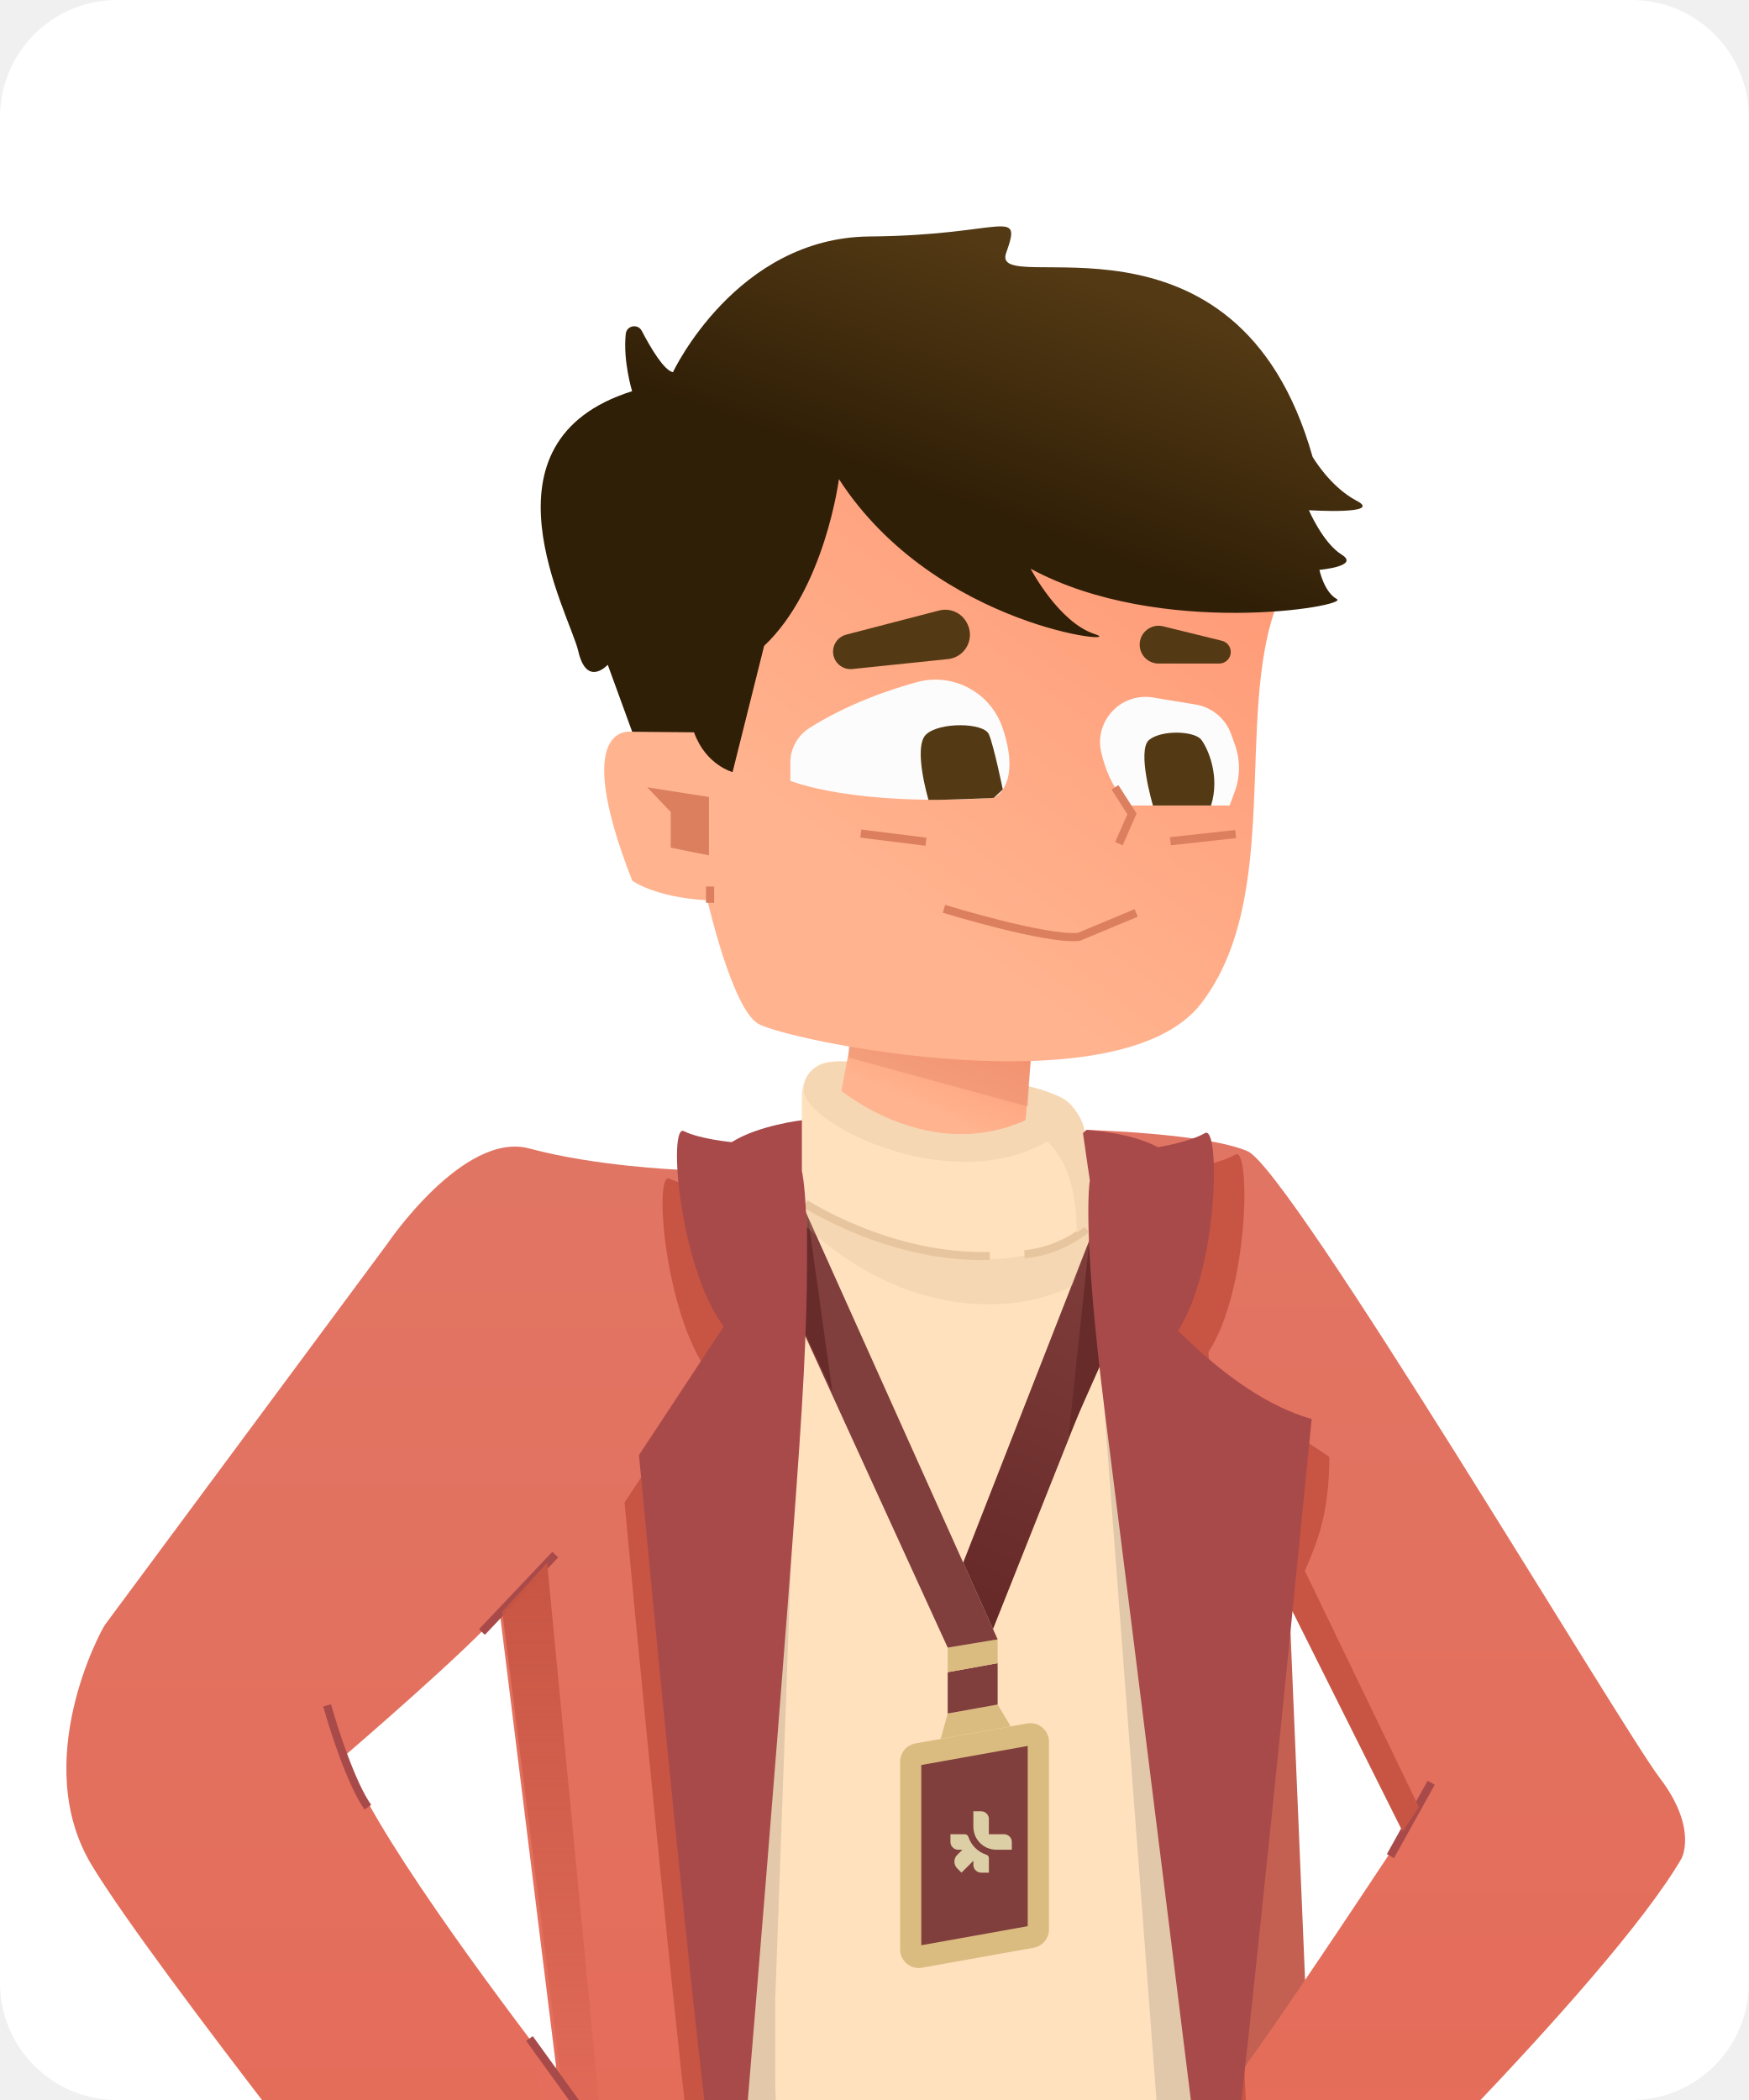
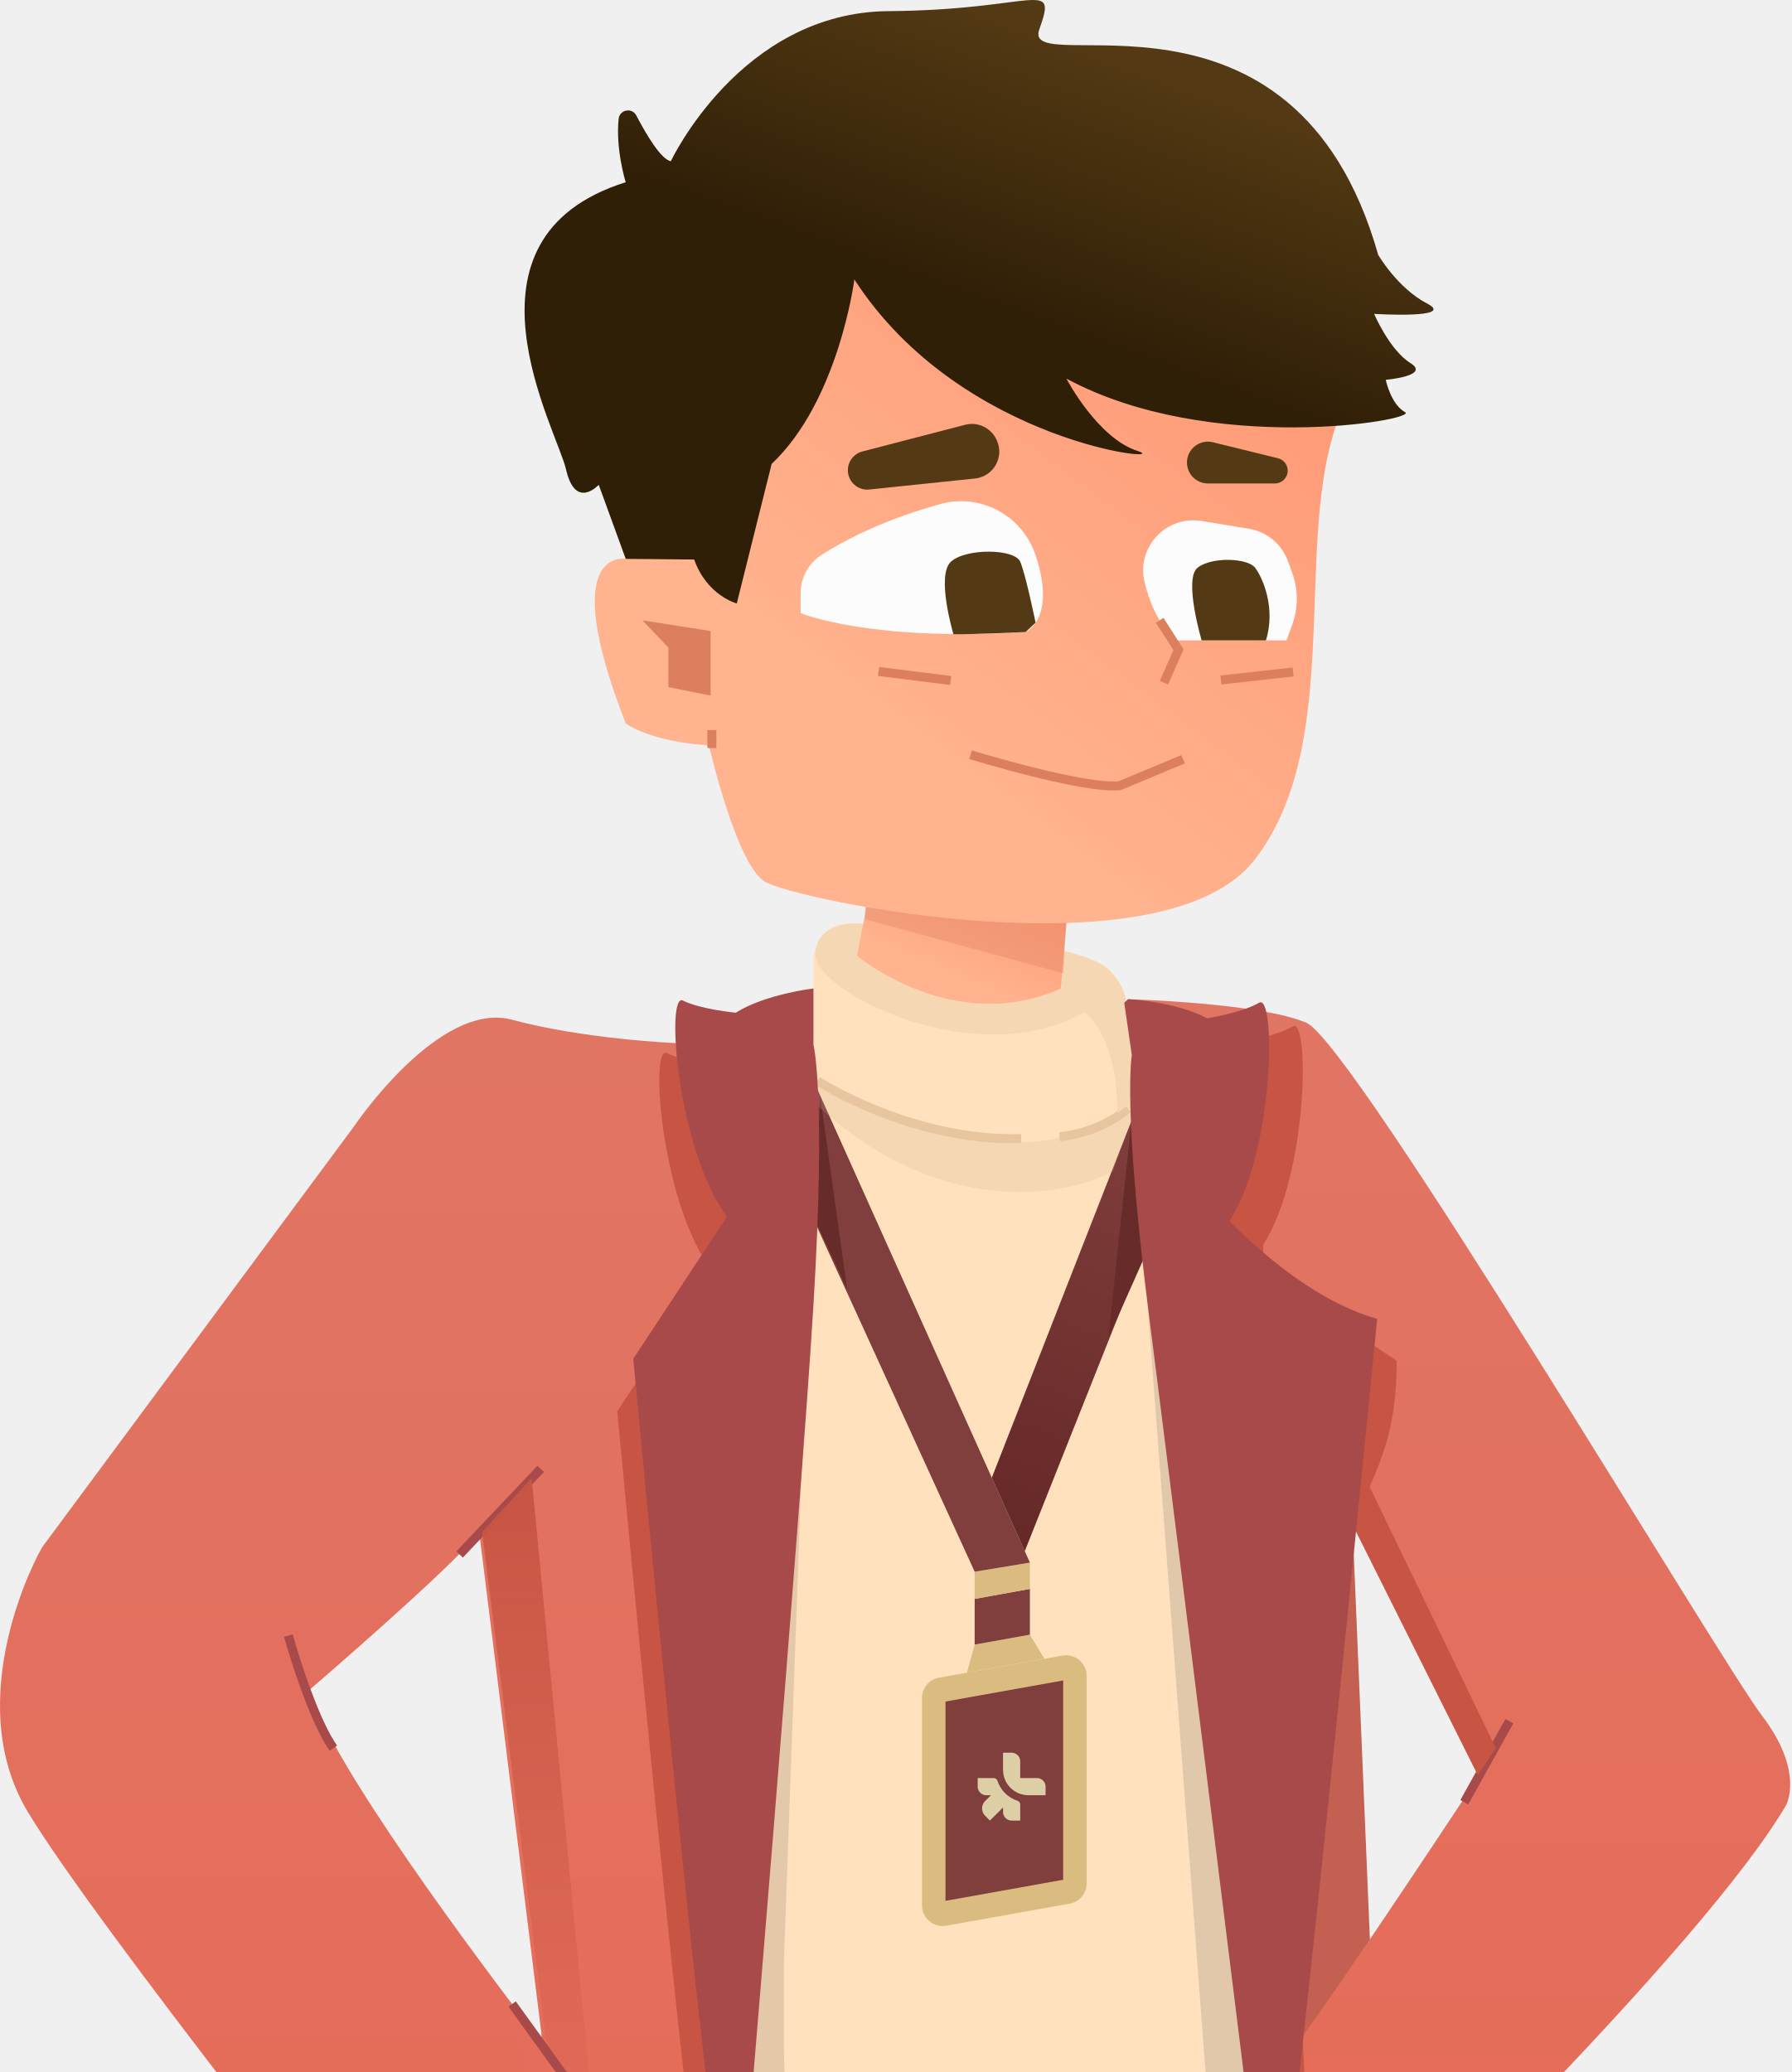
- <svg xmlns="http://www.w3.org/2000/svg" width="448" height="538" viewBox="0 0 448 538" fill="none">
-   <g clip-path="url(#clip0_126_1023)">
-     <rect width="448" height="538" rx="30" fill="white" />
-     <path d="M329.063 381.583L337.413 580.92L317.583 597.619L300.885 395.15L329.063 381.583Z" fill="#C36051" />
-     <path d="M215.47 271.898C215.47 271.898 214.2 271.884 212.357 272.077C208.075 272.525 205.409 276.489 205.409 280.794V300.035L176.709 574.12C176.709 574.12 255.108 585.245 319.001 574.12L279.154 302.498L276.813 288.118C276.277 284.825 274.2 281.999 271.08 280.817C262.595 277.601 243.326 271.768 215.47 271.919V271.898Z" fill="url(#paint0_linear_126_1023)" />
-     <path d="M264.773 498.998L236.198 504.112C233.276 504.633 230.583 502.379 230.583 499.415V451.344C230.583 449.028 232.232 447.045 234.528 446.648L263.103 441.534C266.025 441.012 268.718 443.267 268.718 446.231V494.301C268.718 496.618 267.069 498.601 264.773 498.998Z" fill="#DABC80" />
-     <path d="M263.272 493.467L236.012 498.351V452.18L263.272 447.295V493.467Z" fill="#803E3C" />
-     <path d="M240.98 445.48L242.776 438.988L255.571 436.692L258.91 442.265L240.98 445.48Z" fill="#DABC80" />
-     <path d="M242.773 438.987V428.405L255.569 426.088V436.691L242.773 438.987Z" fill="#803E3C" />
-     <path d="M242.773 428.405V422.102L255.569 419.994V426.089L242.773 428.405Z" fill="#DABC80" />
-     <path d="M255.571 419.993L203.054 303.021L200.027 328.59L242.775 422.101" fill="#803E3C" />
-     <path d="M246.741 400.331L282.079 310.014L289.427 329.238L254.381 417.343L246.741 400.331Z" fill="url(#paint1_linear_126_1023)" />
-     <path d="M259.2 471.792V473.884H255.223C255.105 473.884 254.988 473.879 254.875 473.874C254.334 473.842 253.818 473.738 253.324 473.569C253.15 473.508 252.976 473.442 252.807 473.367C252.784 473.353 252.756 473.343 252.732 473.329C251.496 472.751 250.499 471.759 249.912 470.527C249.898 470.495 249.884 470.461 249.869 470.424C249.789 470.259 249.724 470.085 249.663 469.907C249.498 469.428 249.395 468.92 249.362 468.394C249.353 468.267 249.348 468.139 249.348 468.008V464.03H251.336C251.989 464.03 252.563 464.345 252.93 464.825C253.179 465.158 253.324 465.572 253.324 466.019V469.906H257.212C257.668 469.906 258.091 470.062 258.429 470.32C258.872 470.663 259.168 471.195 259.2 471.792Z" fill="#DCCEA5" />
-     <path d="M253.326 479.76V476.055L253.327 476.055C253.327 475.642 253.06 475.28 252.667 475.153C250.492 474.449 248.771 472.736 248.063 470.565C247.936 470.173 247.574 469.907 247.162 469.907H243.474V471.895C243.474 472.544 243.789 473.122 244.273 473.489C244.602 473.738 245.015 473.883 245.462 473.883H246.557L245.21 475.208C244.253 476.15 244.246 477.691 245.194 478.642L246.308 479.759L247.455 478.612L249.35 476.713V477.771C249.35 478.228 249.505 478.651 249.768 478.984C250.13 479.455 250.699 479.76 251.338 479.76H253.326Z" fill="#DCCEA5" />
-     <path d="M192.337 576.746H207.992L207.375 575.306C201.585 561.796 198.599 547.25 198.599 532.55V512.039L205.904 309.571L202.773 305.396L192.337 365.928L181.9 572.571L192.337 576.746Z" fill="#323131" fill-opacity="0.14" />
-     <path d="M298.79 571.527L281.048 336.705H284.179L311.314 575.702L274.786 578.833L298.79 571.527Z" fill="#E2C8AA" />
-     <path d="M194.725 330.657L173.518 299.639C173.518 299.639 152.499 298.784 135.612 294.233C118.726 289.662 99.105 318.801 99.105 318.801C99.105 318.801 28.137 414.587 26.968 416.153C25.799 417.697 7.577 451.449 23.482 477.812C39.388 504.195 107.642 589.9 107.642 589.9C107.642 589.9 129.538 577.627 142.626 558.591L143.043 617.933C143.043 617.933 133.734 618.35 140.413 628.766C140.413 628.766 95.39 825.223 87.834 905C87.834 905 105.012 944.888 173.518 939.503C173.518 939.503 193.139 690.112 182.055 605.388L189.173 523.044L194.725 330.657ZM88.648 449.508C88.648 449.508 121.502 421.288 128.015 413.022L142.417 529.118V531.184C126.783 510.833 93.929 466.833 88.648 449.508Z" fill="url(#paint2_linear_126_1023)" />
-     <path d="M201.73 299.154C201.73 299.154 190.626 300.428 183.738 304.769C183.738 304.769 175.556 303.997 171.485 301.951C167.415 299.906 170.212 336.684 181.692 352.005L159.984 384.943C159.984 384.943 177.226 569.168 180.857 579L185.616 577.163C185.616 577.163 198.787 421.011 201.73 372.419C204.674 323.826 201.73 312.179 201.73 312.179V299.134V299.154Z" fill="#C85543" />
-     <path d="M83.799 436.896C85.538 443.158 90.061 457.143 94.235 462.988" stroke="#A94A4A" stroke-width="2.087" />
-     <path d="M213.212 356.535L206.95 311.657L205.906 340.88L213.212 356.535Z" fill="#672B29" />
-     <path d="M282.09 349.23L278.959 318.964L273.741 368.015L282.09 349.23Z" fill="#672B29" />
-     <path d="M281.048 311.658C259.34 333.366 221.908 317.92 205.905 307.483L204.861 312.701C231.579 338.584 260.523 336.705 274.786 329.4L281.048 311.658Z" fill="#D0AF8A" fill-opacity="0.2" />
-     <path d="M206.352 308.385C206.352 308.385 227.851 322.475 253.566 321.765" stroke="#E7C59F" stroke-width="2.087" stroke-miterlimit="10" />
-     <path d="M262.437 321.307C262.437 321.307 270.786 320.973 278.3 314.836" stroke="#E7C59F" stroke-width="2.087" stroke-miterlimit="10" />
-     <path d="M205.433 286.99C205.433 286.99 194.328 288.263 187.44 292.605C187.44 292.605 179.258 291.833 175.188 289.787C171.117 287.742 173.914 324.52 185.394 339.841L163.687 372.778C163.687 372.778 180.928 557.004 184.56 566.835L189.319 564.999C189.319 564.999 202.49 408.847 205.433 360.255C208.376 311.662 205.433 300.015 205.433 300.015V286.969V286.99Z" fill="#A94A4A" />
-     <path d="M205.906 279.304C205.906 272.624 212.864 271.65 216.343 271.998L248.696 276.173C263.307 277.216 287.52 282.017 267.482 292.871C242.434 306.439 205.906 287.653 205.906 279.304Z" fill="#F6D7B4" />
-     <path d="M217.706 268.141L215.535 279.434C215.535 279.434 237.974 298.178 262.708 286.99L264.357 268.141L218.186 263.591L217.706 268.141Z" fill="url(#paint3_linear_126_1023)" />
-     <path d="M275.831 315.832C275.831 298.299 268.873 291.828 265.395 290.784L269.569 280.348C276.249 282.853 277.918 288.349 277.918 290.784L280.006 312.701L275.831 315.832Z" fill="#F6D7B4" />
-     <path d="M263.306 283.479L217.386 270.955V262.606L264.35 265.737L263.306 283.479Z" fill="#DE8365" fill-opacity="0.37" />
-     <path d="M161.955 187.489C161.955 187.489 145.799 184.358 161.955 225.603C161.955 225.603 167.611 229.882 181.221 230.654C181.221 230.654 187.441 257.893 194.058 262.172C200.674 266.451 286.65 284.34 307.67 257.121C328.689 229.903 316.228 183.397 327.123 154.801L273.813 107.92H215.056L187.441 133.219L161.955 187.509V187.489Z" fill="url(#paint4_linear_126_1023)" />
-     <path d="M161.953 187.489L155.691 170.31C155.691 170.31 150.306 176.238 148.135 166.804C145.964 157.369 120.75 113.16 161.932 100.219C161.932 100.219 159.553 92.516 160.304 85.524C160.534 83.395 163.393 82.852 164.395 84.752C166.691 89.135 170.073 94.875 172.39 95.355C172.39 95.355 188.566 60.852 222.798 60.581C257.03 60.309 262.039 52.753 257.739 64.839C253.44 76.924 316.831 48.453 336.243 117.021C336.243 117.021 340.689 124.724 347.577 128.314C354.465 131.904 335.304 130.714 335.304 130.714C335.304 130.714 338.894 139.105 343.695 142.09C348.496 145.075 337.996 145.993 337.996 145.993C337.996 145.993 339.186 151.692 342.484 153.487C345.782 155.282 297.273 163.673 264.022 145.701C264.022 145.701 271.203 159.477 280.491 162.462C289.78 165.447 239.768 161.168 214.908 122.741C214.908 122.741 211.318 150.794 195.747 165.468L187.669 197.8C187.669 197.8 180.781 196.005 177.796 187.614L161.953 187.468V187.489Z" fill="url(#paint5_linear_126_1023)" />
-     <path d="M165.815 201.703L181.616 204.187V219.132L171.827 217.17V208.028" fill="#DC7F5F" />
-     <path d="M250.581 177.803C246.093 174.401 240.291 173.253 234.864 174.756C227.579 176.76 216.996 180.412 207.395 186.486C204.347 188.407 202.469 191.746 202.469 195.337V200.033C202.469 200.033 218.478 206.733 254.589 204.396C254.589 204.396 261.79 201.369 256.885 186.612C255.716 183.105 253.524 180.016 250.581 177.782V177.803Z" fill="#FDFCFC" />
-     <path d="M285.104 182.041C287.755 179.327 291.554 178.075 295.311 178.68L306.311 180.496C310.465 181.185 313.93 184.065 315.349 188.01L316.351 190.766C317.749 194.669 317.749 198.948 316.288 202.851L314.994 206.358H289.55C289.55 206.358 284.394 202.809 282.077 192.602C281.201 188.804 282.39 184.838 285.104 182.041Z" fill="#FDFCFC" />
-     <path d="M242.858 168.85C247.162 168.402 249.725 163.827 247.86 159.923L247.787 159.77C246.494 157.064 243.465 155.654 240.562 156.407L216.766 162.586C214.786 163.1 213.403 164.887 213.403 166.933C213.403 169.598 215.71 171.677 218.36 171.401L242.858 168.85Z" fill="#543A14" />
-     <path d="M297.953 160.451C294.901 159.701 291.953 162.011 291.953 165.154C291.953 167.829 294.121 169.997 296.796 169.997H312.329C313.964 169.997 315.289 168.671 315.289 167.036C315.289 165.674 314.359 164.487 313.036 164.162L297.953 160.451Z" fill="#543A14" />
-     <path d="M237.848 204.897C237.848 204.897 233.798 191.33 237.263 188.136C240.728 184.943 252.041 185.089 253.335 188.136C254.63 191.184 256.884 202.246 256.884 202.246L254.567 204.417C254.567 204.417 241.897 205.002 237.827 204.918L237.848 204.897Z" fill="#543A14" />
-     <path d="M295.355 206.358C295.355 206.358 291.118 192.102 294.416 189.513C297.714 186.925 306 187.259 307.733 189.513C309.465 191.768 312.596 198.885 310.237 206.358H295.355Z" fill="#543A14" />
-     <path d="M285.627 201.703L289.989 208.508L286.629 216.147" fill="#FFAA86" />
-     <path d="M285.627 201.703L289.989 208.508L286.629 216.147" stroke="#DC7F5F" stroke-width="2.087" stroke-miterlimit="10" />
-     <path d="M241.815 232.825C241.815 232.825 268.115 240.924 276.381 240.005L291.055 233.889" stroke="#DC7F5F" stroke-width="2.087" stroke-miterlimit="10" />
-     <path d="M237.213 215.641L220.515 213.554" stroke="#DC7F5F" stroke-width="2.087" />
-     <path d="M316.548 213.677L299.82 215.519" stroke="#DC7F5F" stroke-width="2.087" />
-     <path d="M123.457 418.11L142.243 398.28" stroke="#A94A4A" stroke-width="2.087" />
-     <path d="M155.811 563.178L140.156 400.368L128.676 412.892L145.374 545.435L155.811 563.178Z" fill="url(#paint6_linear_126_1023)" />
-     <path d="M142.627 558.591C142.627 558.591 150.079 547.674 151.791 544.627L135.635 522.251" fill="#E56D5B" />
-     <path d="M142.627 558.591C142.627 558.591 150.079 547.674 151.791 544.627L135.635 522.251" stroke="#A94A4A" stroke-width="2.087" stroke-miterlimit="10" />
-     <path d="M308.314 536.528L324.324 920.76C324.324 920.76 361.749 904.583 375.922 868.159C375.922 868.159 336.388 628.098 336.012 581.781C336.012 581.781 411.594 508.913 430.734 476.184C430.734 476.184 435.055 468.461 425.182 455.499C415.309 442.537 330.46 299.556 319.585 294.922C308.71 290.289 278.319 289.475 278.319 289.475L309.963 370.504L359.975 468.816C359.975 468.816 328.728 516.386 317.039 531.978L308.356 536.528H308.314Z" fill="url(#paint7_linear_126_1023)" />
-     <path d="M304.426 299.384C297.267 295.501 286.1 294.959 286.1 294.959L285.225 295.773L286.976 307.963C286.976 307.963 284.785 319.777 290.942 368.077C297.1 416.377 318.069 585.361 318.069 585.361L321.2 579.099L309.582 346.39C320.039 330.339 320.415 293.456 316.47 295.773C312.525 298.09 304.426 299.384 304.426 299.384Z" fill="#C85543" />
-     <path d="M356.192 475.511L366.629 456.725" stroke="#A94A4A" stroke-width="2.087" />
-     <path d="M308.318 536.528C317.482 561.555 335.996 581.76 335.996 581.76C335.996 581.76 356.848 592.217 353.154 602.028L351.296 607.58L354.97 611.817L345.994 631.939L337.52 624.779L332.761 629.538C332.761 629.538 320.049 617.954 320.717 607.58C320.717 607.58 312.681 599.544 312.91 584.202L308.318 536.486V536.528Z" fill="url(#paint8_linear_126_1023)" />
-     <path d="M340.537 373.233L331.144 366.971L328.013 406.63L359.322 469.249L363.497 462.987L334.275 402.455C337.406 395.15 340.537 387.844 340.537 373.233Z" fill="#C85543" />
-     <path d="M278.3 289.475C278.3 289.475 289.467 290.017 296.626 293.9C296.626 293.9 304.725 292.606 308.67 290.289C312.615 287.972 312.239 324.854 301.782 340.906C313.847 352.866 325.264 360.485 336.014 363.532C336.014 363.532 316.385 563.554 313.4 573.615L310.269 579.877C310.269 579.877 289.3 410.893 283.142 362.593C276.985 314.293 279.176 302.479 279.176 302.479L277.425 290.289L278.3 289.475Z" fill="#A94A4A" />
-     <path d="M181.9 227.122V231.296" stroke="#DC7F5F" stroke-width="2.087" />
-   </g>
+ <svg xmlns="http://www.w3.org/2000/svg" width="415" height="480" viewBox="0 0 415 480" fill="none">
+   <path d="M312.063 323.583L320.413 522.92L300.583 539.619L283.885 337.15L312.063 323.583Z" fill="#C36051" />
+   <path d="M198.47 213.898C198.47 213.898 197.2 213.884 195.357 214.077C191.075 214.525 188.409 218.489 188.409 222.794V242.035L159.709 516.12C159.709 516.12 238.108 527.245 302.001 516.12L262.154 244.498L259.813 230.118C259.277 226.825 257.2 223.999 254.08 222.817C245.595 219.601 226.326 213.768 198.47 213.919V213.898Z" fill="url(#paint0_linear_126_1128)" />
+   <path d="M247.773 440.998L219.198 446.112C216.276 446.633 213.583 444.379 213.583 441.415V393.344C213.583 391.028 215.232 389.045 217.528 388.648L246.103 383.534C249.025 383.012 251.718 385.267 251.718 388.231V436.301C251.718 438.618 250.069 440.601 247.773 440.998Z" fill="#DABC80" />
+   <path d="M246.272 435.467L219.012 440.351V394.18L246.272 389.295V435.467Z" fill="#803E3C" />
+   <path d="M223.98 387.48L225.776 380.988L238.571 378.692L241.91 384.265L223.98 387.48Z" fill="#DABC80" />
+   <path d="M225.773 380.987V370.405L238.569 368.088V378.691L225.773 380.987Z" fill="#803E3C" />
+   <path d="M225.773 370.405V364.102L238.569 361.994V368.089L225.773 370.405Z" fill="#DABC80" />
+   <path d="M238.571 361.993L186.054 245.021L183.027 270.59L225.775 364.101" fill="#803E3C" />
+   <path d="M229.741 342.331L265.079 252.014L272.427 271.238L237.381 359.343L229.741 342.331Z" fill="url(#paint1_linear_126_1128)" />
+   <path d="M242.2 413.792V415.884H238.223C238.105 415.884 237.988 415.879 237.875 415.874C237.334 415.842 236.818 415.738 236.324 415.569C236.15 415.508 235.976 415.442 235.807 415.367C235.784 415.353 235.756 415.343 235.732 415.329C234.496 414.751 233.499 413.759 232.912 412.527C232.898 412.495 232.884 412.461 232.869 412.424C232.789 412.259 232.724 412.085 232.663 411.907C232.498 411.428 232.395 410.92 232.362 410.394C232.353 410.267 232.348 410.139 232.348 410.008V406.03H234.336C234.989 406.03 235.563 406.345 235.93 406.825C236.179 407.158 236.324 407.572 236.324 408.019V411.906H240.212C240.668 411.906 241.091 412.062 241.429 412.32C241.872 412.663 242.168 413.195 242.2 413.792Z" fill="#DCCEA5" />
+   <path d="M236.326 421.76V418.055L236.327 418.055C236.327 417.642 236.06 417.28 235.667 417.153C233.492 416.449 231.771 414.736 231.063 412.565C230.936 412.173 230.574 411.907 230.162 411.907H226.474V413.895C226.474 414.544 226.789 415.122 227.273 415.489C227.602 415.738 228.015 415.883 228.462 415.883H229.557L228.21 417.208C227.253 418.15 227.246 419.691 228.194 420.642L229.308 421.759L230.455 420.612L232.35 418.713V419.771C232.35 420.228 232.505 420.651 232.768 420.984C233.13 421.455 233.699 421.76 234.338 421.76H236.326Z" fill="#DCCEA5" />
+   <path d="M175.337 518.746H190.992L190.375 517.306C184.585 503.796 181.599 489.25 181.599 474.55V454.039L188.904 251.571L185.773 247.396L175.337 307.928L164.9 514.571L175.337 518.746Z" fill="#323131" fill-opacity="0.14" />
+   <path d="M281.79 513.527L264.048 278.705H267.179L294.314 517.702L257.786 520.833L281.79 513.527Z" fill="#E2C8AA" />
+   <path d="M177.725 272.657L156.518 241.639C156.518 241.639 135.499 240.784 118.612 236.233C101.726 231.662 82.105 260.801 82.105 260.801C82.105 260.801 11.137 356.587 9.968 358.153C8.799 359.697 -9.423 393.449 6.482 419.812C22.387 446.195 90.642 531.9 90.642 531.9C90.642 531.9 112.538 519.627 125.626 500.591L126.043 559.933C126.043 559.933 116.734 560.35 123.413 570.766C123.413 570.766 78.39 767.223 70.834 847C70.834 847 88.012 886.888 156.518 881.503C156.518 881.503 176.139 632.112 165.055 547.388L172.173 465.044L177.725 272.657ZM71.648 391.508C71.648 391.508 104.502 363.288 111.015 355.022L125.417 471.118V473.184C109.783 452.833 76.929 408.833 71.648 391.508Z" fill="url(#paint2_linear_126_1128)" />
+   <path d="M184.73 241.154C184.73 241.154 173.626 242.428 166.738 246.769C166.738 246.769 158.556 245.997 154.485 243.951C150.415 241.906 153.212 278.684 164.692 294.005L142.984 326.943C142.984 326.943 160.226 511.168 163.857 521L168.616 519.163C168.616 519.163 181.787 363.011 184.73 314.419C187.674 265.826 184.73 254.179 184.73 254.179V241.134V241.154Z" fill="#C85543" />
+   <path d="M66.799 378.896C68.538 385.158 73.061 399.143 77.235 404.988" stroke="#A94A4A" stroke-width="2.087" />
+   <path d="M196.212 298.535L189.95 253.657L188.906 282.88L196.212 298.535Z" fill="#672B29" />
+   <path d="M265.09 291.23L261.959 260.964L256.741 310.015L265.09 291.23Z" fill="#672B29" />
+   <path d="M264.048 253.658C242.34 275.366 204.908 259.92 188.905 249.483L187.861 254.701C214.579 280.584 243.523 278.705 257.786 271.4L264.048 253.658Z" fill="#D0AF8A" fill-opacity="0.2" />
+   <path d="M189.352 250.385C189.352 250.385 210.851 264.475 236.566 263.765" stroke="#E7C59F" stroke-width="2.087" stroke-miterlimit="10" />
+   <path d="M245.437 263.307C245.437 263.307 253.786 262.973 261.3 256.836" stroke="#E7C59F" stroke-width="2.087" stroke-miterlimit="10" />
+   <path d="M188.433 228.99C188.433 228.99 177.328 230.263 170.44 234.605C170.44 234.605 162.258 233.833 158.188 231.787C154.117 229.742 156.914 266.52 168.394 281.841L146.687 314.778C146.687 314.778 163.928 499.004 167.56 508.835L172.319 506.999C172.319 506.999 185.49 350.847 188.433 302.255C191.376 253.662 188.433 242.015 188.433 242.015V228.969V228.99Z" fill="#A94A4A" />
+   <path d="M188.906 221.304C188.906 214.624 195.864 213.65 199.343 213.998L231.696 218.173C246.307 219.216 270.52 224.017 250.482 234.871C225.434 248.439 188.906 229.653 188.906 221.304Z" fill="#F6D7B4" />
+   <path d="M200.706 210.141L198.535 221.434C198.535 221.434 220.974 240.178 245.708 228.99L247.357 210.141L201.186 205.591L200.706 210.141Z" fill="url(#paint3_linear_126_1128)" />
+   <path d="M258.831 257.832C258.831 240.299 251.873 233.828 248.395 232.784L252.569 222.348C259.249 224.853 260.918 230.349 260.918 232.784L263.006 254.701L258.831 257.832Z" fill="#F6D7B4" />
+   <path d="M246.306 225.479L200.386 212.955V204.606L247.35 207.737L246.306 225.479Z" fill="#DE8365" fill-opacity="0.37" />
+   <path d="M144.955 129.489C144.955 129.489 128.799 126.358 144.955 167.603C144.955 167.603 150.611 171.882 164.221 172.654C164.221 172.654 170.441 199.893 177.058 204.172C183.674 208.451 269.65 226.34 290.67 199.121C311.689 171.903 299.228 125.397 310.123 96.801L256.813 49.92H198.056L170.441 75.219L144.955 129.509V129.489Z" fill="url(#paint4_linear_126_1128)" />
+   <path d="M144.953 129.489L138.691 112.31C138.691 112.31 133.306 118.238 131.135 108.804C128.964 99.369 103.75 55.16 144.932 42.219C144.932 42.219 142.553 34.516 143.304 27.524C143.534 25.395 146.393 24.852 147.395 26.752C149.691 31.135 153.073 36.875 155.39 37.355C155.39 37.355 171.566 2.852 205.798 2.581C240.03 2.309 245.039 -5.247 240.739 6.839C236.44 18.924 299.831 -9.547 319.243 59.021C319.243 59.021 323.689 66.724 330.577 70.314C337.465 73.904 318.304 72.714 318.304 72.714C318.304 72.714 321.894 81.105 326.695 84.09C331.496 87.075 320.996 87.993 320.996 87.993C320.996 87.993 322.186 93.692 325.484 95.487C328.782 97.282 280.273 105.673 247.022 87.701C247.022 87.701 254.203 101.477 263.491 104.462C272.78 107.447 222.768 103.168 197.908 64.741C197.908 64.741 194.318 92.794 178.747 107.468L170.669 139.8C170.669 139.8 163.781 138.005 160.796 129.614L144.953 129.468V129.489Z" fill="url(#paint5_linear_126_1128)" />
+   <path d="M148.815 143.703L164.616 146.187V161.132L154.827 159.17V150.028" fill="#DC7F5F" />
+   <path d="M233.581 119.803C229.093 116.401 223.291 115.253 217.864 116.756C210.579 118.76 199.996 122.412 190.395 128.486C187.347 130.407 185.469 133.746 185.469 137.337V142.033C185.469 142.033 201.478 148.733 237.589 146.396C237.589 146.396 244.79 143.369 239.885 128.612C238.716 125.105 236.524 122.016 233.581 119.782V119.803Z" fill="#FDFCFC" />
+   <path d="M268.104 124.041C270.755 121.327 274.554 120.075 278.311 120.68L289.311 122.496C293.465 123.185 296.93 126.065 298.349 130.01L299.351 132.766C300.749 136.669 300.749 140.948 299.288 144.851L297.994 148.358H272.55C272.55 148.358 267.394 144.809 265.077 134.602C264.201 130.804 265.39 126.838 268.104 124.041Z" fill="#FDFCFC" />
+   <path d="M225.858 110.85C230.162 110.402 232.725 105.827 230.86 101.923L230.787 101.77C229.494 99.064 226.465 97.654 223.562 98.407L199.766 104.586C197.786 105.1 196.403 106.887 196.403 108.933C196.403 111.598 198.71 113.677 201.36 113.401L225.858 110.85Z" fill="#543A14" />
+   <path d="M280.953 102.451C277.901 101.701 274.953 104.011 274.953 107.154C274.953 109.829 277.121 111.997 279.796 111.997H295.329C296.964 111.997 298.289 110.671 298.289 109.036C298.289 107.674 297.359 106.487 296.036 106.162L280.953 102.451Z" fill="#543A14" />
+   <path d="M220.848 146.897C220.848 146.897 216.798 133.33 220.263 130.136C223.728 126.943 235.041 127.089 236.335 130.136C237.63 133.184 239.884 144.246 239.884 144.246L237.567 146.417C237.567 146.417 224.897 147.002 220.827 146.918L220.848 146.897Z" fill="#543A14" />
+   <path d="M278.355 148.358C278.355 148.358 274.118 134.102 277.416 131.513C280.714 128.925 289 129.259 290.733 131.513C292.465 133.768 295.596 140.885 293.237 148.358H278.355Z" fill="#543A14" />
+   <path d="M268.627 143.703L272.989 150.508L269.629 158.147" fill="#FFAA86" />
+   <path d="M268.627 143.703L272.989 150.508L269.629 158.147" stroke="#DC7F5F" stroke-width="2.087" stroke-miterlimit="10" />
+   <path d="M224.815 174.825C224.815 174.825 251.115 182.924 259.381 182.005L274.055 175.889" stroke="#DC7F5F" stroke-width="2.087" stroke-miterlimit="10" />
+   <path d="M220.213 157.641L203.515 155.554" stroke="#DC7F5F" stroke-width="2.087" />
+   <path d="M299.548 155.677L282.82 157.519" stroke="#DC7F5F" stroke-width="2.087" />
+   <path d="M106.457 360.11L125.243 340.28" stroke="#A94A4A" stroke-width="2.087" />
+   <path d="M138.811 505.178L123.156 342.368L111.676 354.892L128.374 487.435L138.811 505.178Z" fill="url(#paint6_linear_126_1128)" />
+   <path d="M125.627 500.591C125.627 500.591 133.079 489.674 134.791 486.627L118.635 464.251" fill="#E56D5B" />
+   <path d="M125.627 500.591C125.627 500.591 133.079 489.674 134.791 486.627L118.635 464.251" stroke="#A94A4A" stroke-width="2.087" stroke-miterlimit="10" />
+   <path d="M291.314 478.528L307.324 862.76C307.324 862.76 344.749 846.583 358.922 810.159C358.922 810.159 319.388 570.098 319.012 523.781C319.012 523.781 394.594 450.913 413.734 418.184C413.734 418.184 418.055 410.461 408.182 397.499C398.309 384.537 313.46 241.556 302.585 236.922C291.71 232.289 261.319 231.475 261.319 231.475L292.963 312.504L342.975 410.816C342.975 410.816 311.728 458.386 300.039 473.978L291.356 478.528H291.314Z" fill="url(#paint7_linear_126_1128)" />
+   <path d="M287.426 241.384C280.267 237.501 269.1 236.959 269.1 236.959L268.225 237.773L269.976 249.963C269.976 249.963 267.785 261.777 273.942 310.077C280.1 358.377 301.069 527.361 301.069 527.361L304.2 521.099L292.582 288.39C303.039 272.339 303.415 235.456 299.47 237.773C295.525 240.09 287.426 241.384 287.426 241.384Z" fill="#C85543" />
+   <path d="M339.192 417.511L349.629 398.725" stroke="#A94A4A" stroke-width="2.087" />
+   <path d="M291.318 478.528C300.482 503.555 318.996 523.76 318.996 523.76C318.996 523.76 339.848 534.217 336.154 544.028L334.296 549.58L337.97 553.817L328.994 573.939L320.52 566.779L315.761 571.538C315.761 571.538 303.049 559.954 303.717 549.58C303.717 549.58 295.681 541.544 295.91 526.202L291.318 478.486V478.528Z" fill="url(#paint8_linear_126_1128)" />
+   <path d="M323.537 315.233L314.144 308.971L311.013 348.63L342.322 411.249L346.497 404.987L317.275 344.455C320.406 337.15 323.537 329.844 323.537 315.233Z" fill="#C85543" />
+   <path d="M261.3 231.475C261.3 231.475 272.467 232.017 279.626 235.9C279.626 235.9 287.725 234.606 291.67 232.289C295.615 229.972 295.239 266.854 284.782 282.906C296.847 294.866 308.264 302.485 319.014 305.532C319.014 305.532 299.385 505.554 296.4 515.615L293.269 521.877C293.269 521.877 272.3 352.893 266.142 304.593C259.985 256.293 262.176 244.479 262.176 244.479L260.425 232.289L261.3 231.475Z" fill="#A94A4A" />
+   <path d="M164.9 169.122V173.296" stroke="#DC7F5F" stroke-width="2.087" />
  <defs>
-     <linearGradient id="paint0_linear_126_1023" x1="247.855" y1="271.898" x2="247.855" y2="579.064" gradientUnits="userSpaceOnUse">
+     <linearGradient id="paint0_linear_126_1128" x1="230.855" y1="213.898" x2="230.855" y2="521.064" gradientUnits="userSpaceOnUse">
      <stop stop-color="#FFE1BE" />
      <stop offset="1" stop-color="#FFE1BE" />
    </linearGradient>
-     <linearGradient id="paint1_linear_126_1023" x1="286.267" y1="320.007" x2="244.52" y2="416.023" gradientUnits="userSpaceOnUse">
+     <linearGradient id="paint1_linear_126_1128" x1="269.267" y1="262.007" x2="227.52" y2="358.023" gradientUnits="userSpaceOnUse">
      <stop stop-color="#803E3C" />
      <stop offset="1" stop-color="#642826" />
    </linearGradient>
-     <linearGradient id="paint2_linear_126_1023" x1="105.862" y1="293.747" x2="105.862" y2="940.003" gradientUnits="userSpaceOnUse">
+     <linearGradient id="paint2_linear_126_1128" x1="88.862" y1="235.747" x2="88.862" y2="882.003" gradientUnits="userSpaceOnUse">
      <stop stop-color="#E17564" />
      <stop offset="1" stop-color="#EA604A" />
    </linearGradient>
-     <linearGradient id="paint3_linear_126_1023" x1="246.598" y1="258.795" x2="235.918" y2="283.249" gradientUnits="userSpaceOnUse">
+     <linearGradient id="paint3_linear_126_1128" x1="229.598" y1="200.795" x2="218.918" y2="225.249" gradientUnits="userSpaceOnUse">
      <stop stop-color="#FF9673" />
      <stop offset="1" stop-color="#FFB38E" />
    </linearGradient>
-     <linearGradient id="paint4_linear_126_1023" x1="264.429" y1="78.751" x2="179.342" y2="191.828" gradientUnits="userSpaceOnUse">
+     <linearGradient id="paint4_linear_126_1128" x1="247.429" y1="20.751" x2="162.342" y2="133.828" gradientUnits="userSpaceOnUse">
      <stop stop-color="#FF9673" />
      <stop offset="1" stop-color="#FFB38E" />
    </linearGradient>
-     <linearGradient id="paint5_linear_126_1023" x1="243.801" y1="58" x2="221.581" y2="119.483" gradientUnits="userSpaceOnUse">
+     <linearGradient id="paint5_linear_126_1128" x1="226.801" y1="4.59732e-06" x2="204.581" y2="61.483" gradientUnits="userSpaceOnUse">
      <stop stop-color="#543A14" />
      <stop offset="1" stop-color="#301F07" />
    </linearGradient>
-     <linearGradient id="paint6_linear_126_1023" x1="142.243" y1="400.368" x2="142.243" y2="563.178" gradientUnits="userSpaceOnUse">
+     <linearGradient id="paint6_linear_126_1128" x1="125.243" y1="342.368" x2="125.243" y2="505.178" gradientUnits="userSpaceOnUse">
      <stop stop-color="#C85543" />
      <stop offset="1" stop-color="#C85543" stop-opacity="0" />
    </linearGradient>
-     <linearGradient id="paint7_linear_126_1023" x1="354.998" y1="289.475" x2="354.998" y2="920.76" gradientUnits="userSpaceOnUse">
+     <linearGradient id="paint7_linear_126_1128" x1="337.998" y1="231.475" x2="337.998" y2="862.76" gradientUnits="userSpaceOnUse">
      <stop stop-color="#E17564" />
      <stop offset="1" stop-color="#EA604A" />
    </linearGradient>
-     <linearGradient id="paint8_linear_126_1023" x1="338" y1="519.507" x2="291.898" y2="547.997" gradientUnits="userSpaceOnUse">
+     <linearGradient id="paint8_linear_126_1128" x1="321" y1="461.507" x2="274.898" y2="489.997" gradientUnits="userSpaceOnUse">
      <stop stop-color="#FF9673" />
      <stop offset="1" stop-color="#FFB38E" />
    </linearGradient>
-     <clipPath id="clip0_126_1023">
-       <rect width="448" height="538" rx="30" fill="white" />
-     </clipPath>
  </defs>
</svg>
